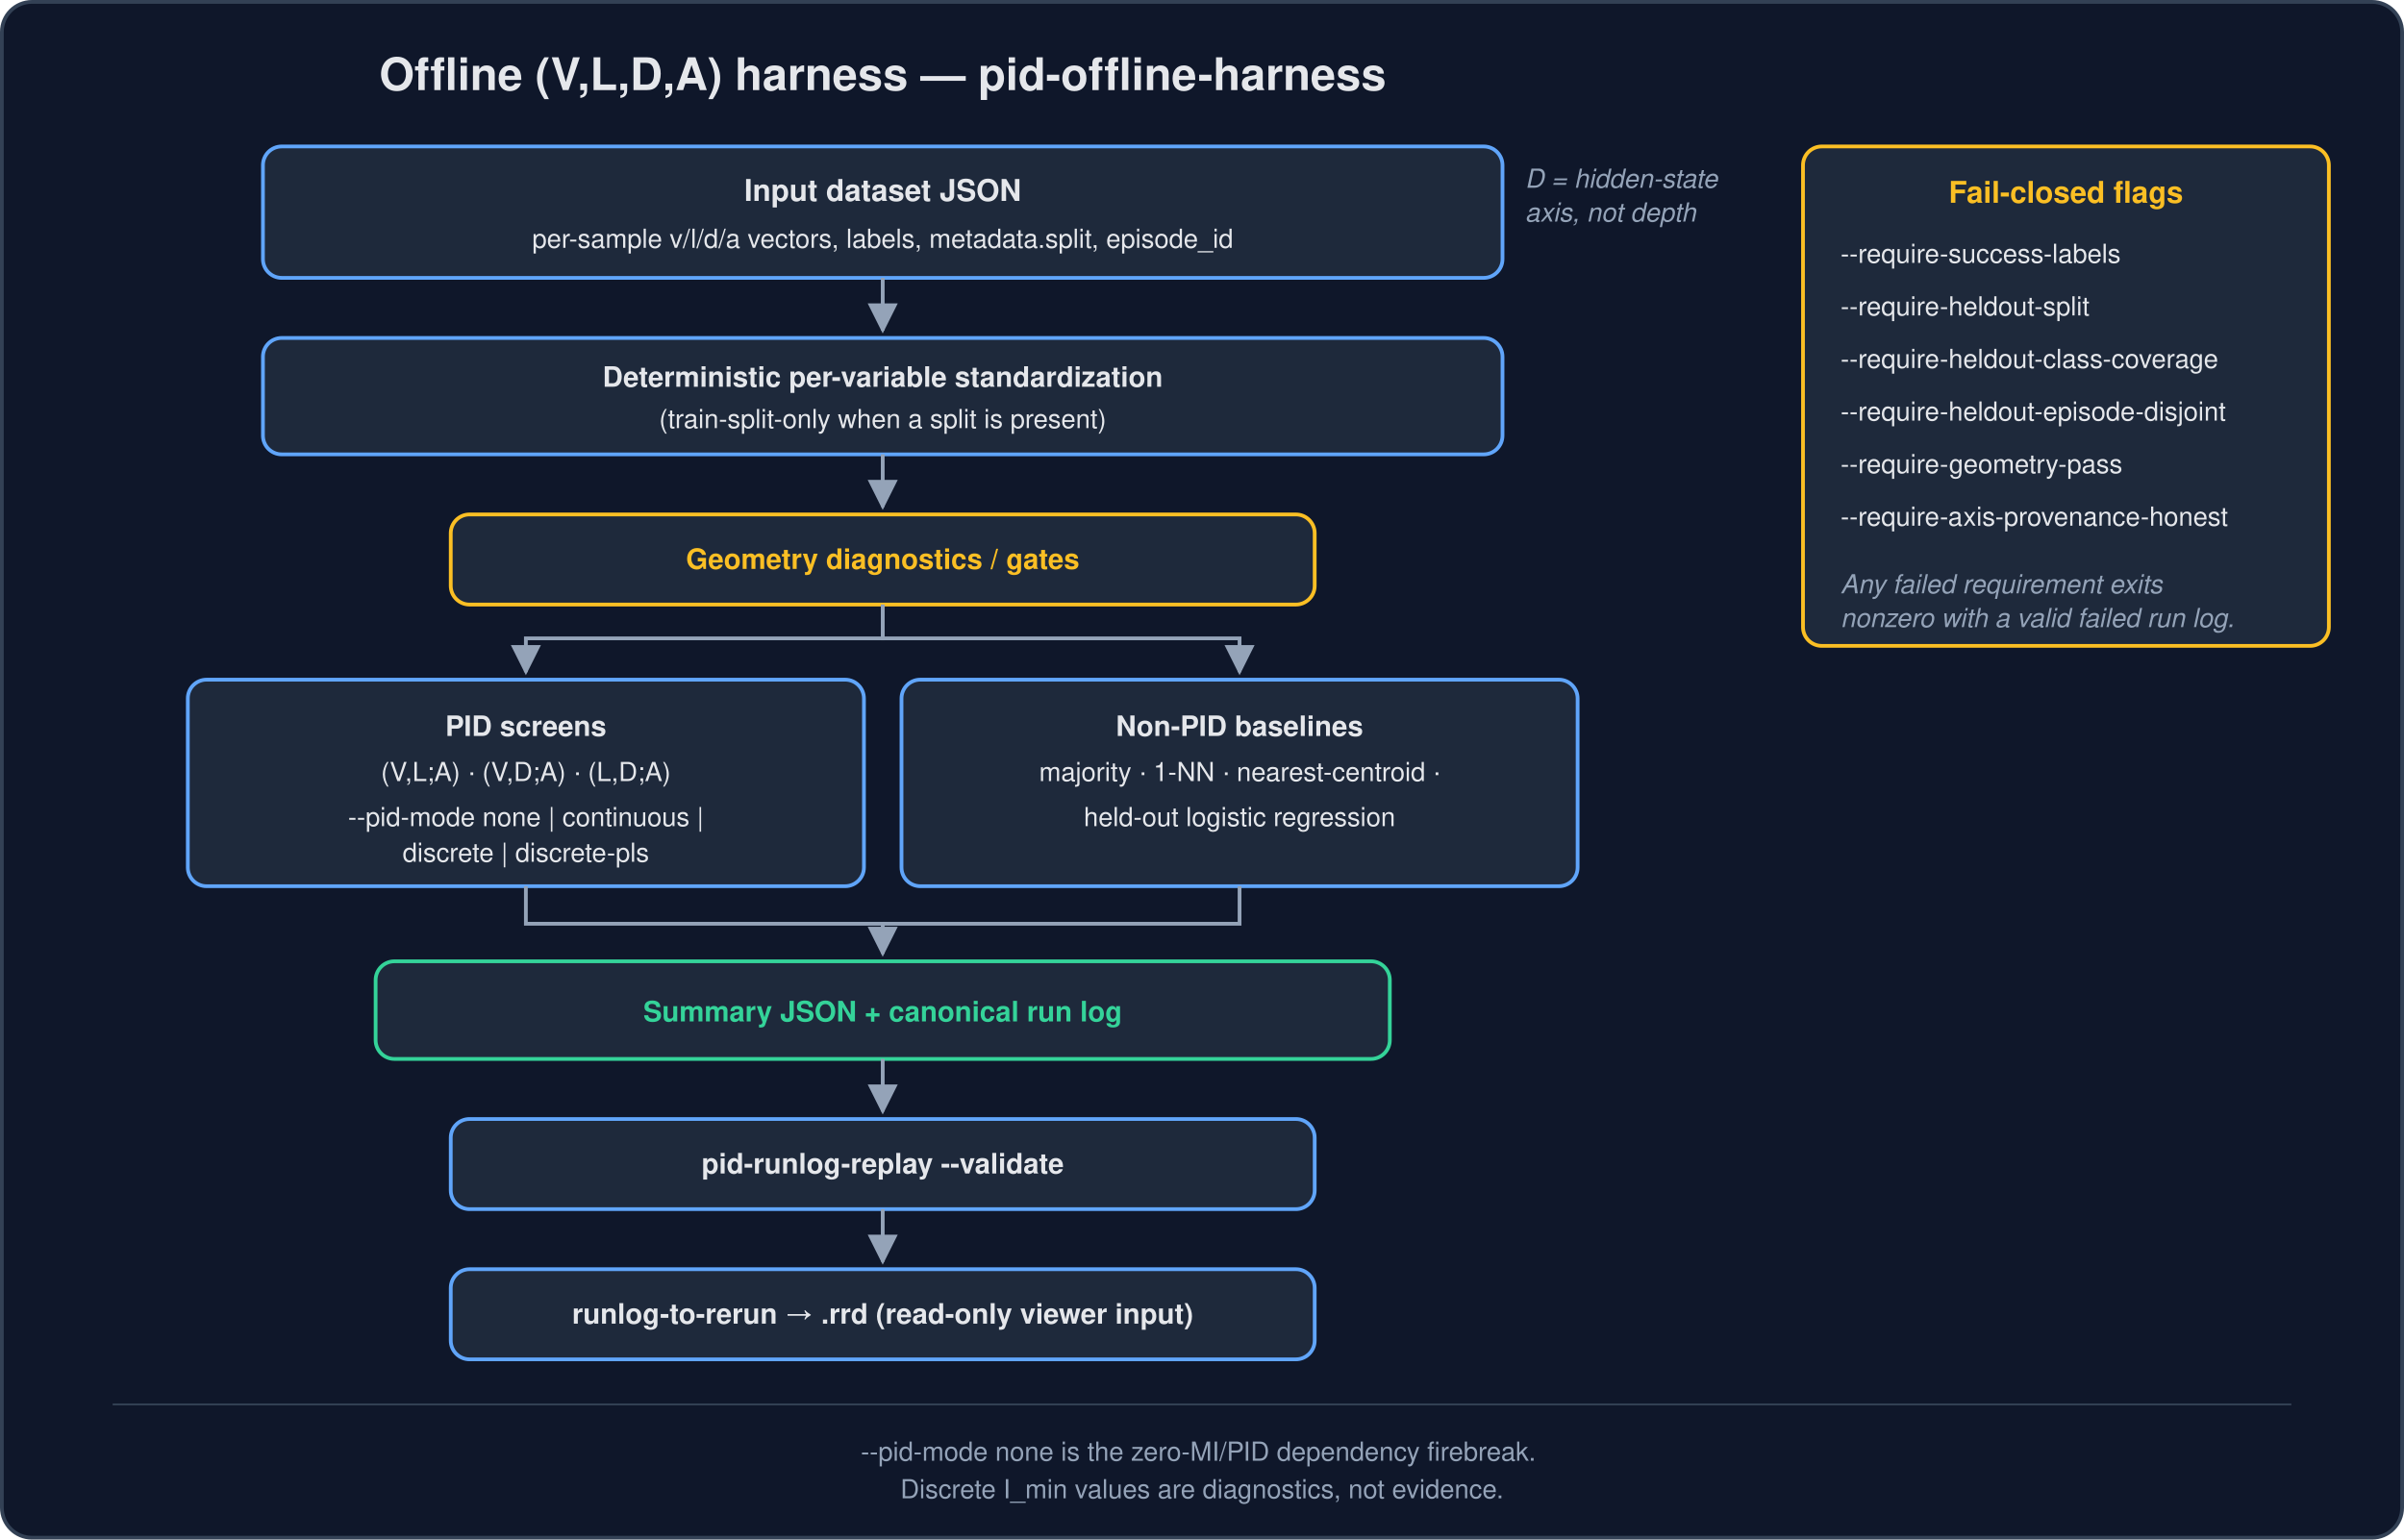
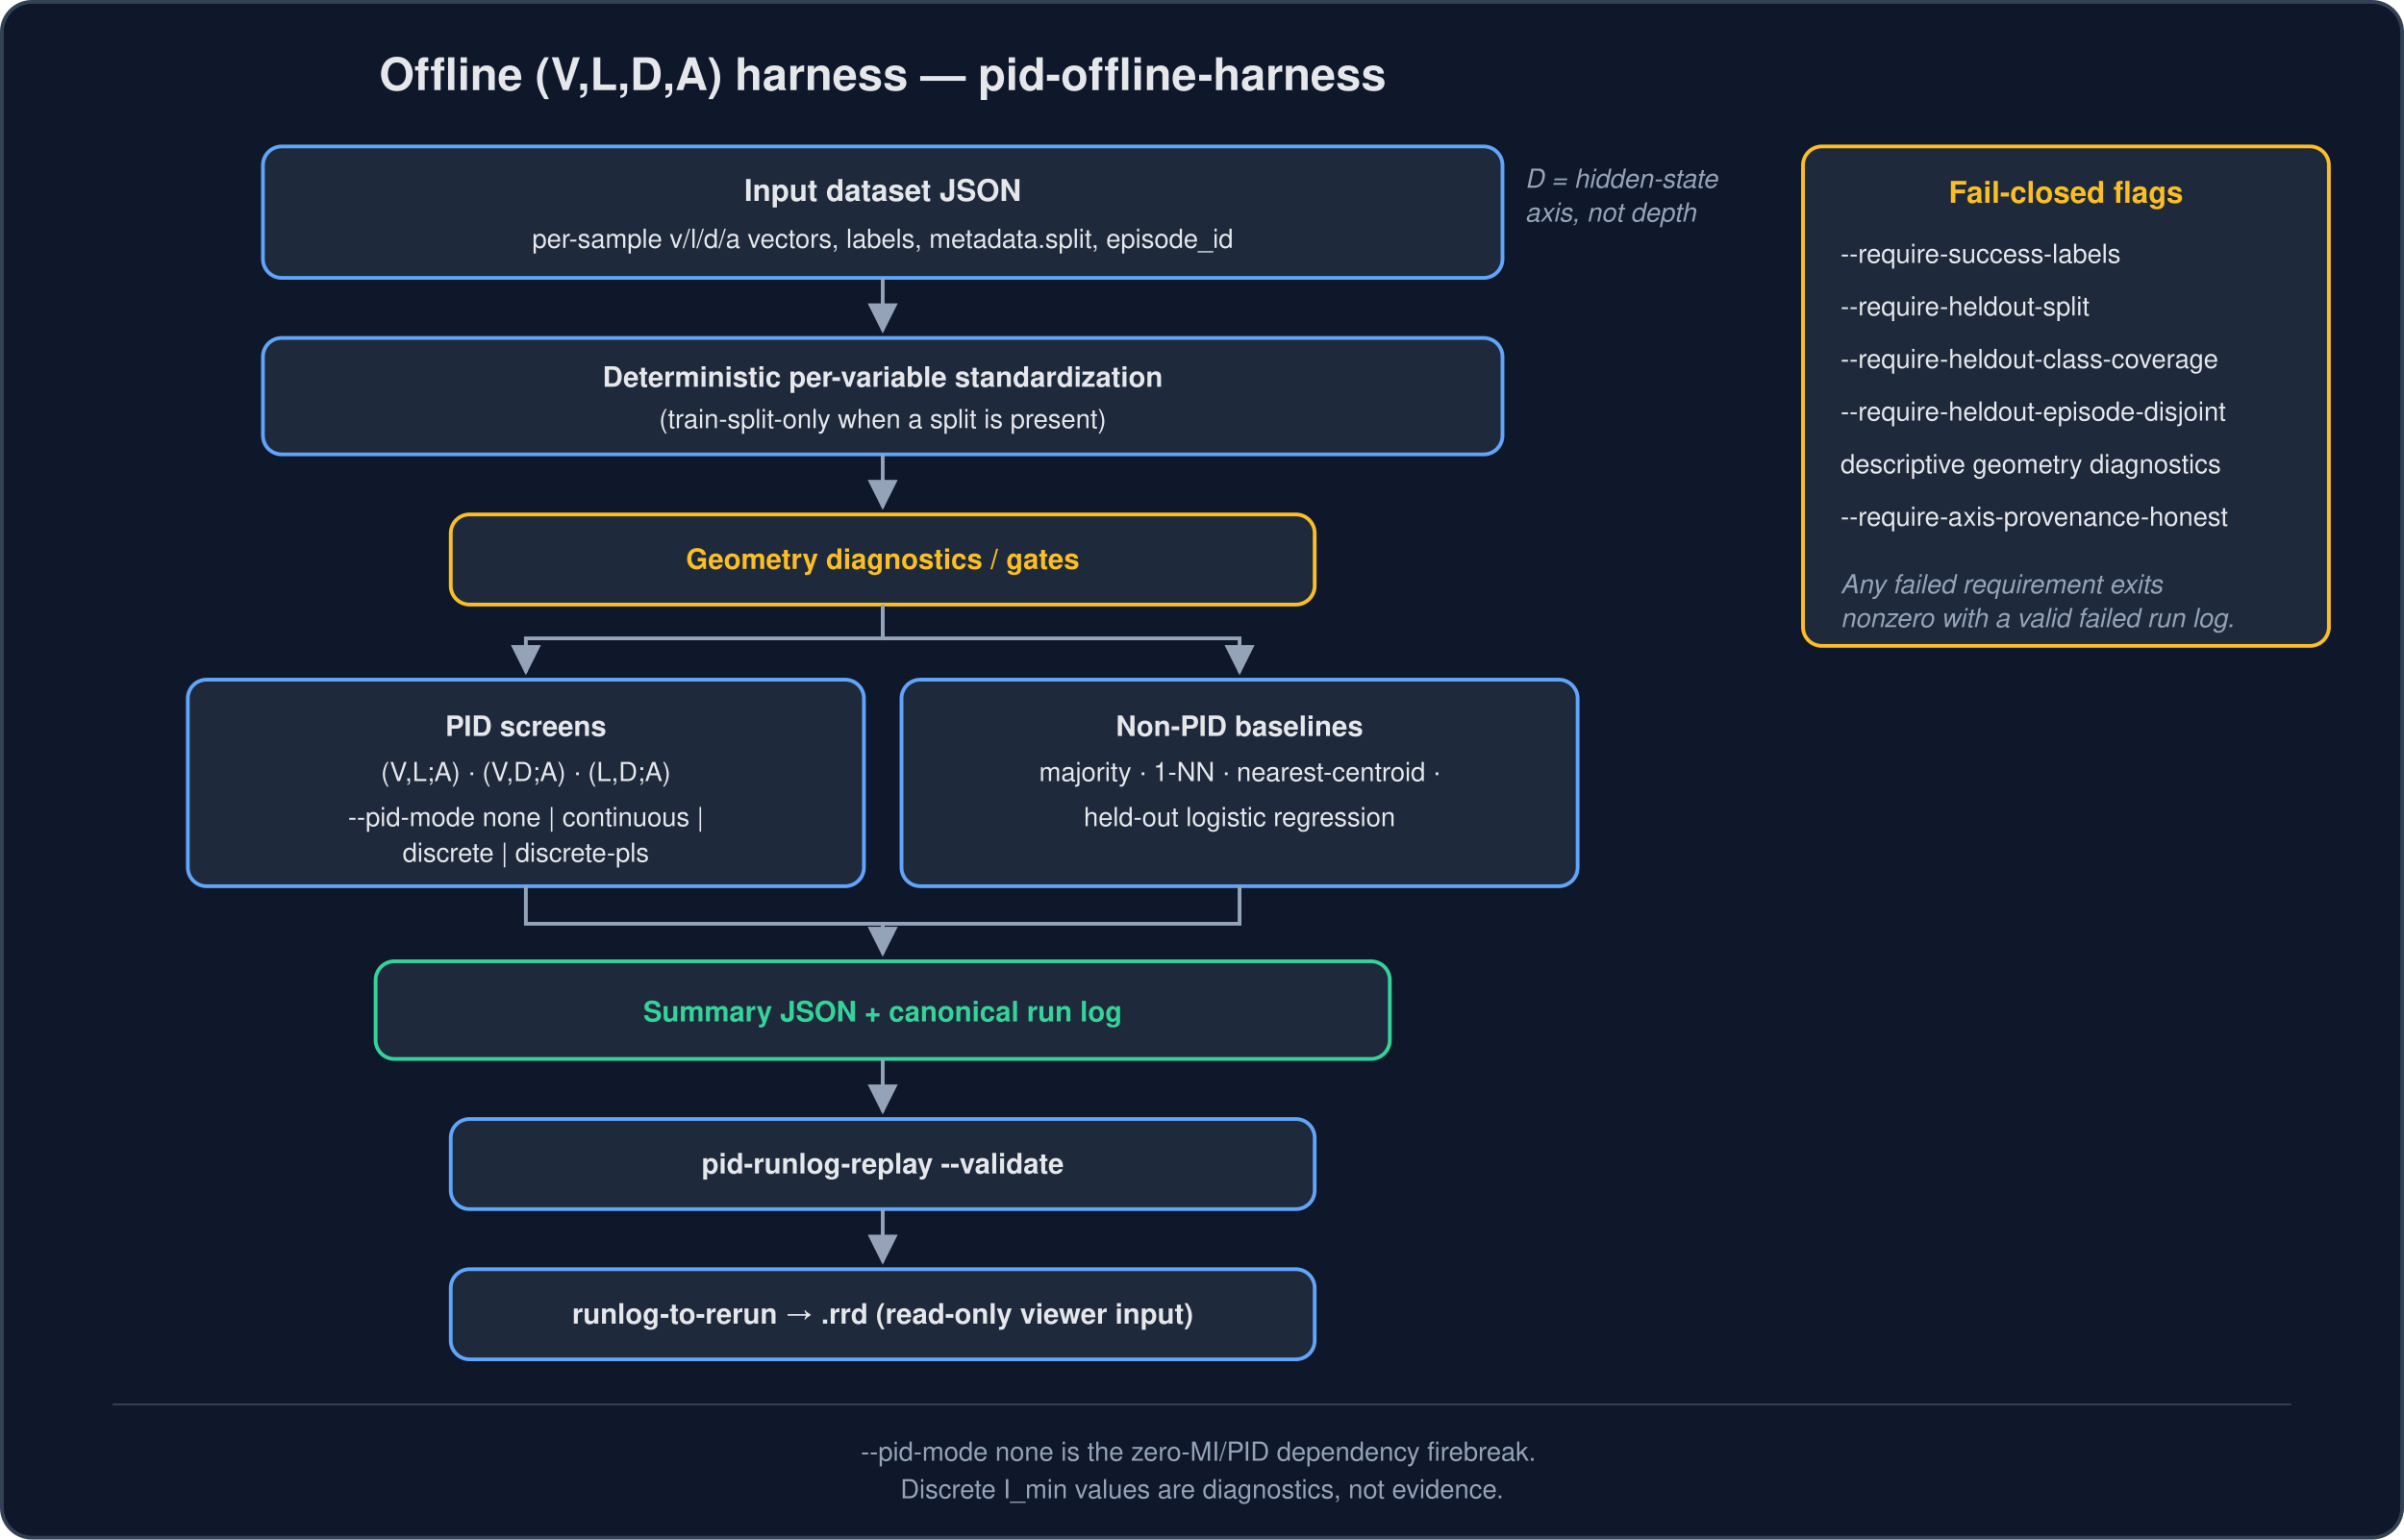
<svg xmlns="http://www.w3.org/2000/svg" viewBox="0 0 1280 820" role="img" font-family="-apple-system,'Segoe UI',Helvetica,Arial,sans-serif" aria-labelledby="ohTitle ohDesc">
  <defs>
    <marker id="arrow" viewBox="0 0 10 10" refX="9" refY="5" markerWidth="8" markerHeight="8" orient="auto-start-reverse">
      <path d="M 0 0 L 10 5 L 0 10 z" fill="#94a3b8" />
    </marker>
  </defs>
  <rect x="1" y="1" width="1278" height="818" rx="16" fill="#0f172a" stroke="#334155" stroke-width="2" />
  <text x="470" y="48" text-anchor="middle" fill="#e5e7eb" font-size="24" font-weight="600">Offline (V,L,D,A) harness — pid-offline-harness</text>
  <rect x="140" y="78" width="660" height="70" rx="10" fill="#1e293b" stroke="#60a5fa" stroke-width="2" />
  <text x="470" y="107" text-anchor="middle" fill="#e5e7eb" font-size="16" font-weight="600">Input dataset JSON</text>
  <text x="470" y="132" text-anchor="middle" fill="#e5e7eb" font-size="14">per-sample v/l/d/a vectors, labels, metadata.split, episode_id</text>
  <text x="812" y="100" fill="#94a3b8" font-size="14" font-style="italic">D = hidden-state</text>
  <text x="812" y="118" fill="#94a3b8" font-size="14" font-style="italic">axis, not depth</text>
  <line x1="470" y1="148" x2="470" y2="176" stroke="#94a3b8" stroke-width="2" marker-end="url(#arrow)" />
  <rect x="140" y="180" width="660" height="62" rx="10" fill="#1e293b" stroke="#60a5fa" stroke-width="2" />
  <text x="470" y="206" text-anchor="middle" fill="#e5e7eb" font-size="15" font-weight="600">Deterministic per-variable standardization</text>
  <text x="470" y="228" text-anchor="middle" fill="#e5e7eb" font-size="14">(train-split-only when a split is present)</text>
  <line x1="470" y1="242" x2="470" y2="270" stroke="#94a3b8" stroke-width="2" marker-end="url(#arrow)" />
  <rect x="240" y="274" width="460" height="48" rx="10" fill="#1e293b" stroke="#fbbf24" stroke-width="2" />
  <text x="470" y="303" text-anchor="middle" fill="#fbbf24" font-size="15" font-weight="600">Geometry diagnostics / gates</text>
  <path d="M 470 322 L 470 340 L 280 340 L 280 358" fill="none" stroke="#94a3b8" stroke-width="2" marker-end="url(#arrow)" />
  <path d="M 470 322 L 470 340 L 660 340 L 660 358" fill="none" stroke="#94a3b8" stroke-width="2" marker-end="url(#arrow)" />
  <rect x="100" y="362" width="360" height="110" rx="10" fill="#1e293b" stroke="#60a5fa" stroke-width="2" />
  <text x="280" y="392" text-anchor="middle" fill="#e5e7eb" font-size="15" font-weight="600">PID screens</text>
  <text x="280" y="416" text-anchor="middle" fill="#e5e7eb" font-size="14">(V,L;A) · (V,D;A) · (L,D;A)</text>
  <text x="280" y="440" text-anchor="middle" fill="#e5e7eb" font-size="14">--pid-mode none | continuous |</text>
  <text x="280" y="459" text-anchor="middle" fill="#e5e7eb" font-size="14">discrete | discrete-pls</text>
  <rect x="480" y="362" width="360" height="110" rx="10" fill="#1e293b" stroke="#60a5fa" stroke-width="2" />
  <text x="660" y="392" text-anchor="middle" fill="#e5e7eb" font-size="15" font-weight="600">Non-PID baselines</text>
  <text x="660" y="416" text-anchor="middle" fill="#e5e7eb" font-size="14">majority · 1-NN · nearest-centroid ·</text>
  <text x="660" y="440" text-anchor="middle" fill="#e5e7eb" font-size="14">held-out logistic regression</text>
  <path d="M 280 472 L 280 492 L 470 492 L 470 508" fill="none" stroke="#94a3b8" stroke-width="2" marker-end="url(#arrow)" />
  <path d="M 660 472 L 660 492 L 470 492" fill="none" stroke="#94a3b8" stroke-width="2" />
  <rect x="200" y="512" width="540" height="52" rx="10" fill="#1e293b" stroke="#34d399" stroke-width="2" />
  <text x="470" y="544" text-anchor="middle" fill="#34d399" font-size="15" font-weight="600">Summary JSON + canonical run log</text>
  <line x1="470" y1="564" x2="470" y2="592" stroke="#94a3b8" stroke-width="2" marker-end="url(#arrow)" />
  <rect x="240" y="596" width="460" height="48" rx="10" fill="#1e293b" stroke="#60a5fa" stroke-width="2" />
  <text x="470" y="625" text-anchor="middle" fill="#e5e7eb" font-size="15" font-weight="600">pid-runlog-replay --validate</text>
  <line x1="470" y1="644" x2="470" y2="672" stroke="#94a3b8" stroke-width="2" marker-end="url(#arrow)" />
  <rect x="240" y="676" width="460" height="48" rx="10" fill="#1e293b" stroke="#60a5fa" stroke-width="2" />
  <text x="470" y="705" text-anchor="middle" fill="#e5e7eb" font-size="15" font-weight="600">runlog-to-rerun → .rrd (read-only viewer input)</text>
  <rect x="960" y="78" width="280" height="266" rx="10" fill="#1e293b" stroke="#fbbf24" stroke-width="2" />
  <text x="1100" y="108" text-anchor="middle" fill="#fbbf24" font-size="16" font-weight="600">Fail-closed flags</text>
  <text x="980" y="140" fill="#e5e7eb" font-size="14">--require-success-labels</text>
  <text x="980" y="168" fill="#e5e7eb" font-size="14">--require-heldout-split</text>
  <text x="980" y="196" fill="#e5e7eb" font-size="14">--require-heldout-class-coverage</text>
  <text x="980" y="224" fill="#e5e7eb" font-size="14">--require-heldout-episode-disjoint</text>
-   <text x="980" y="252" fill="#e5e7eb" font-size="14">--require-geometry-pass</text>
+   <text x="980" y="252" fill="#e5e7eb" font-size="14">descriptive geometry diagnostics</text>
  <text x="980" y="280" fill="#e5e7eb" font-size="14">--require-axis-provenance-honest</text>
  <text x="980" y="316" fill="#94a3b8" font-size="14" font-style="italic">Any failed requirement exits</text>
  <text x="980" y="334" fill="#94a3b8" font-size="14" font-style="italic">nonzero with a valid failed run log.</text>
  <line x1="60" y1="748" x2="1220" y2="748" stroke="#334155" stroke-width="1" />
  <text x="640" y="778" text-anchor="middle" fill="#94a3b8" font-size="14">
    <tspan x="640" dy="0">--pid-mode none is the zero-MI/PID dependency firebreak.</tspan>
    <tspan x="640" dy="20">Discrete I_min values are diagnostics, not evidence.</tspan>
  </text>
</svg>
